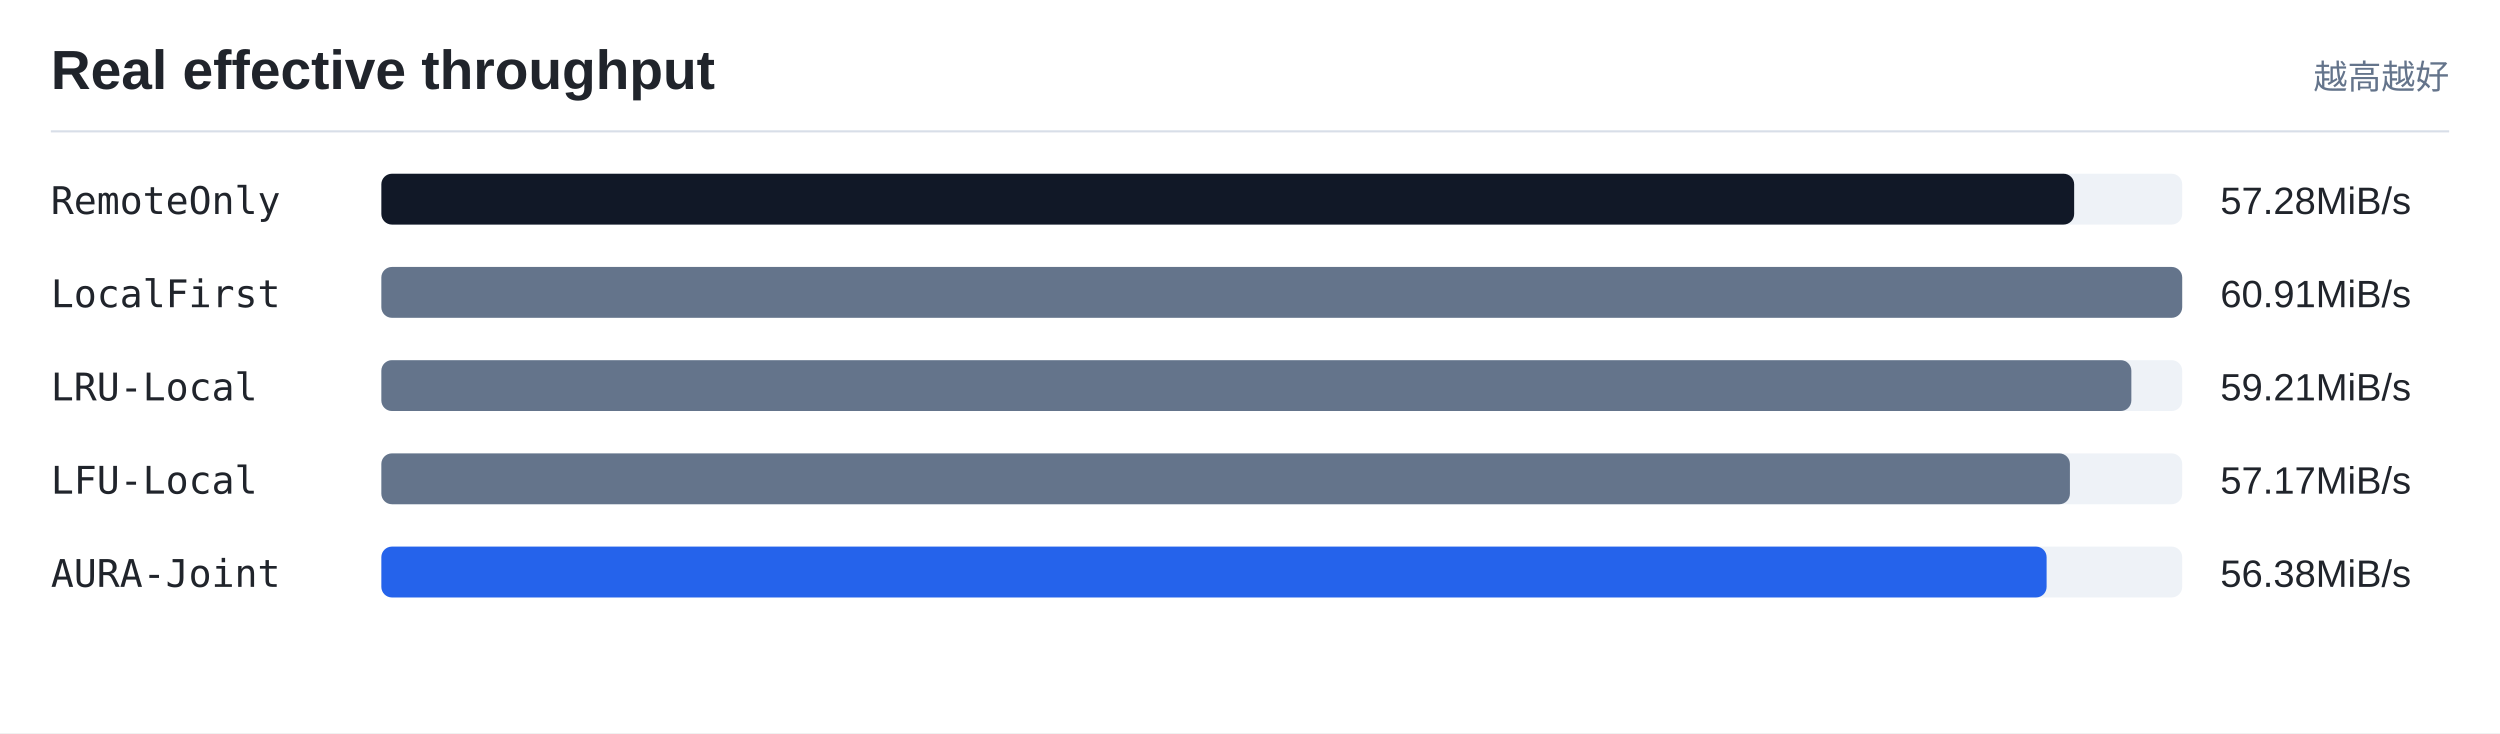
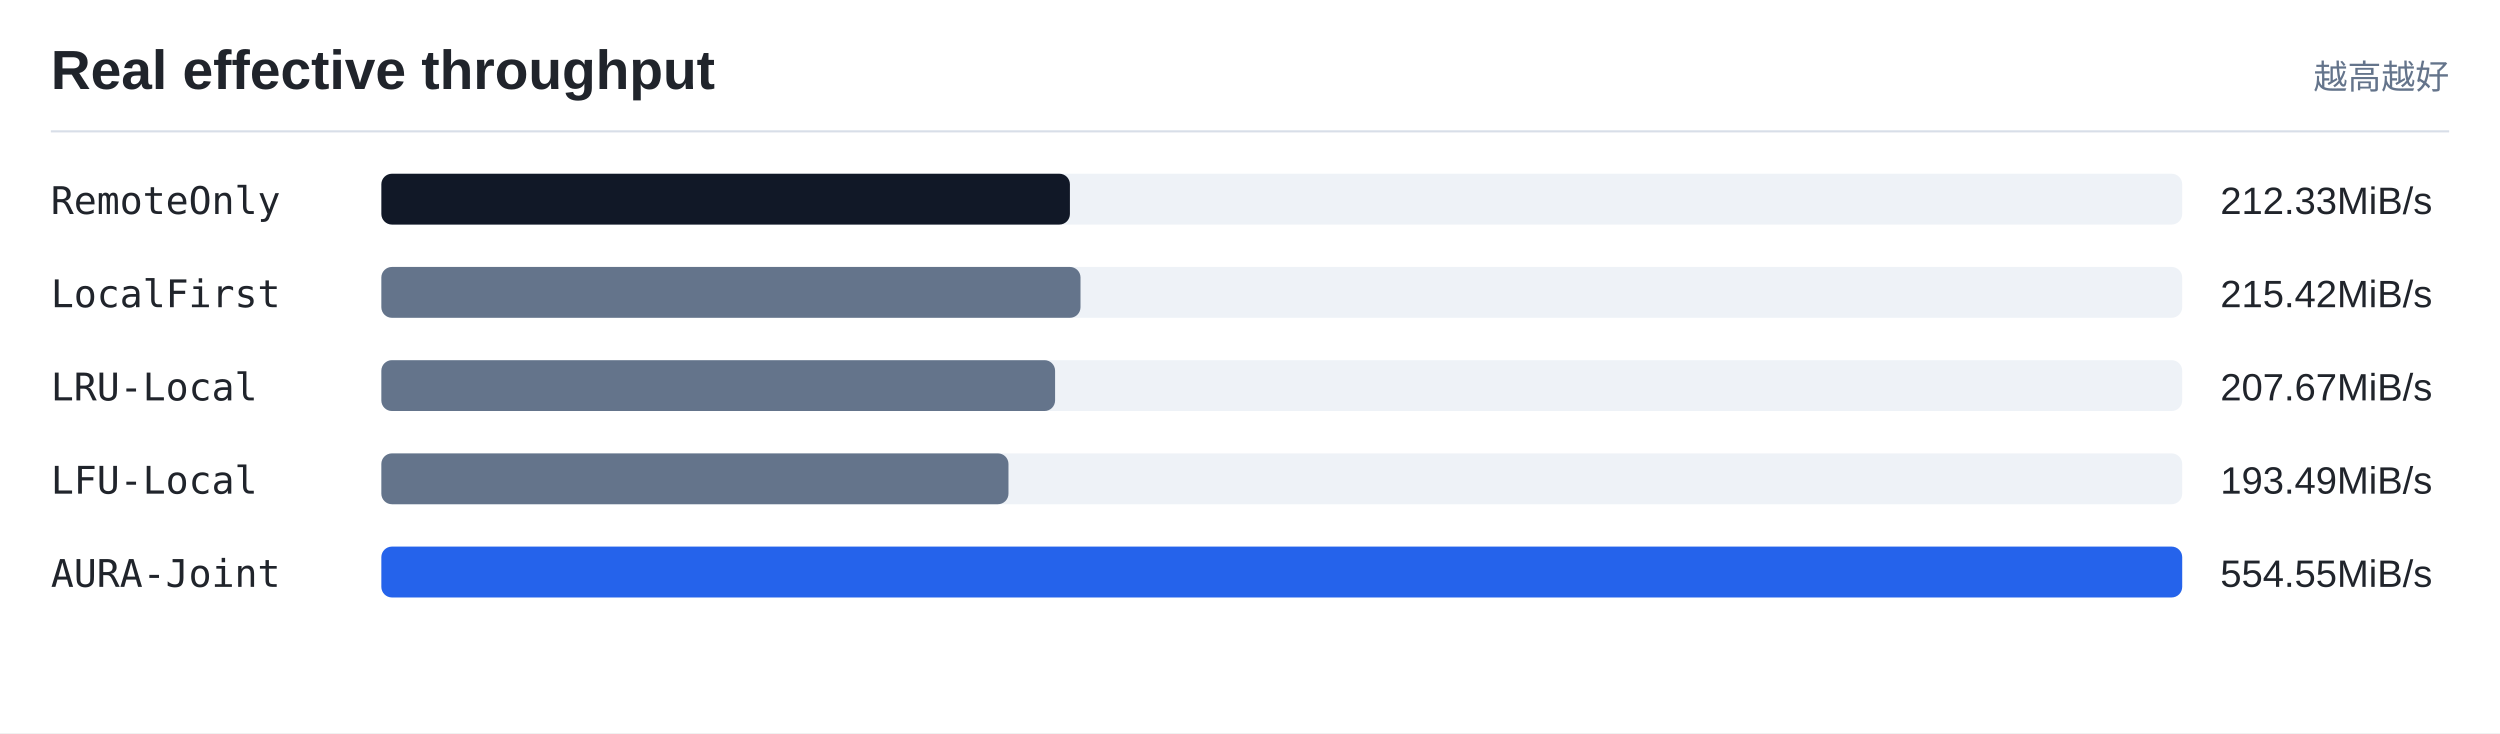
<svg xmlns="http://www.w3.org/2000/svg" width="1180" height="346" viewBox="0 0 1180 346">
  <rect width="100%" height="100%" fill="#ffffff" />
  <text x="24" y="42" font-family="Arial, Helvetica, sans-serif" font-size="26" font-weight="700" fill="#20242b">Real effective throughput</text>
  <text x="1156" y="42" text-anchor="end" font-family="Arial, Helvetica, sans-serif" font-size="16" fill="#64748b">越高越好</text>
  <line x1="24" y1="62" x2="1156" y2="62" stroke="#d8dee8" />
  <text x="24" y="101" font-family="Menlo, Consolas, monospace" font-size="18" fill="#20242b">RemoteOnly</text>
  <rect x="180" y="82" width="850" height="24" rx="5" fill="#eef2f7" />
-   <rect x="180" y="82" width="799" height="24" rx="5" fill="#111827" />
-   <text x="1048" y="101" font-family="Arial, Helvetica, sans-serif" font-size="18" fill="#20242b">57.28MiB/s</text>
+   <rect x="180" y="82" width="325" height="24" rx="5" fill="#111827" />
+   <text x="1048" y="101" font-family="Arial, Helvetica, sans-serif" font-size="18" fill="#20242b">212.33MiB/s</text>
  <text x="24" y="145" font-family="Menlo, Consolas, monospace" font-size="18" fill="#20242b">LocalFirst</text>
  <rect x="180" y="126" width="850" height="24" rx="5" fill="#eef2f7" />
-   <rect x="180" y="126" width="850" height="24" rx="5" fill="#64748b" />
-   <text x="1048" y="145" font-family="Arial, Helvetica, sans-serif" font-size="18" fill="#20242b">60.91MiB/s</text>
+   <rect x="180" y="126" width="330" height="24" rx="5" fill="#64748b" />
+   <text x="1048" y="145" font-family="Arial, Helvetica, sans-serif" font-size="18" fill="#20242b">215.42MiB/s</text>
  <text x="24" y="189" font-family="Menlo, Consolas, monospace" font-size="18" fill="#20242b">LRU-Local</text>
  <rect x="180" y="170" width="850" height="24" rx="5" fill="#eef2f7" />
-   <rect x="180" y="170" width="826" height="24" rx="5" fill="#64748b" />
-   <text x="1048" y="189" font-family="Arial, Helvetica, sans-serif" font-size="18" fill="#20242b">59.21MiB/s</text>
+   <rect x="180" y="170" width="318" height="24" rx="5" fill="#64748b" />
+   <text x="1048" y="189" font-family="Arial, Helvetica, sans-serif" font-size="18" fill="#20242b">207.67MiB/s</text>
  <text x="24" y="233" font-family="Menlo, Consolas, monospace" font-size="18" fill="#20242b">LFU-Local</text>
  <rect x="180" y="214" width="850" height="24" rx="5" fill="#eef2f7" />
-   <rect x="180" y="214" width="797" height="24" rx="5" fill="#64748b" />
-   <text x="1048" y="233" font-family="Arial, Helvetica, sans-serif" font-size="18" fill="#20242b">57.17MiB/s</text>
+   <rect x="180" y="214" width="296" height="24" rx="5" fill="#64748b" />
+   <text x="1048" y="233" font-family="Arial, Helvetica, sans-serif" font-size="18" fill="#20242b">193.49MiB/s</text>
  <text x="24" y="277" font-family="Menlo, Consolas, monospace" font-size="18" fill="#20242b">AURA-Joint</text>
  <rect x="180" y="258" width="850" height="24" rx="5" fill="#eef2f7" />
-   <rect x="180" y="258" width="786" height="24" rx="5" fill="#2563eb" />
-   <text x="1048" y="277" font-family="Arial, Helvetica, sans-serif" font-size="18" fill="#20242b">56.38MiB/s</text>
+   <rect x="180" y="258" width="850" height="24" rx="5" fill="#2563eb" />
+   <text x="1048" y="277" font-family="Arial, Helvetica, sans-serif" font-size="18" fill="#20242b">554.55MiB/s</text>
</svg>
